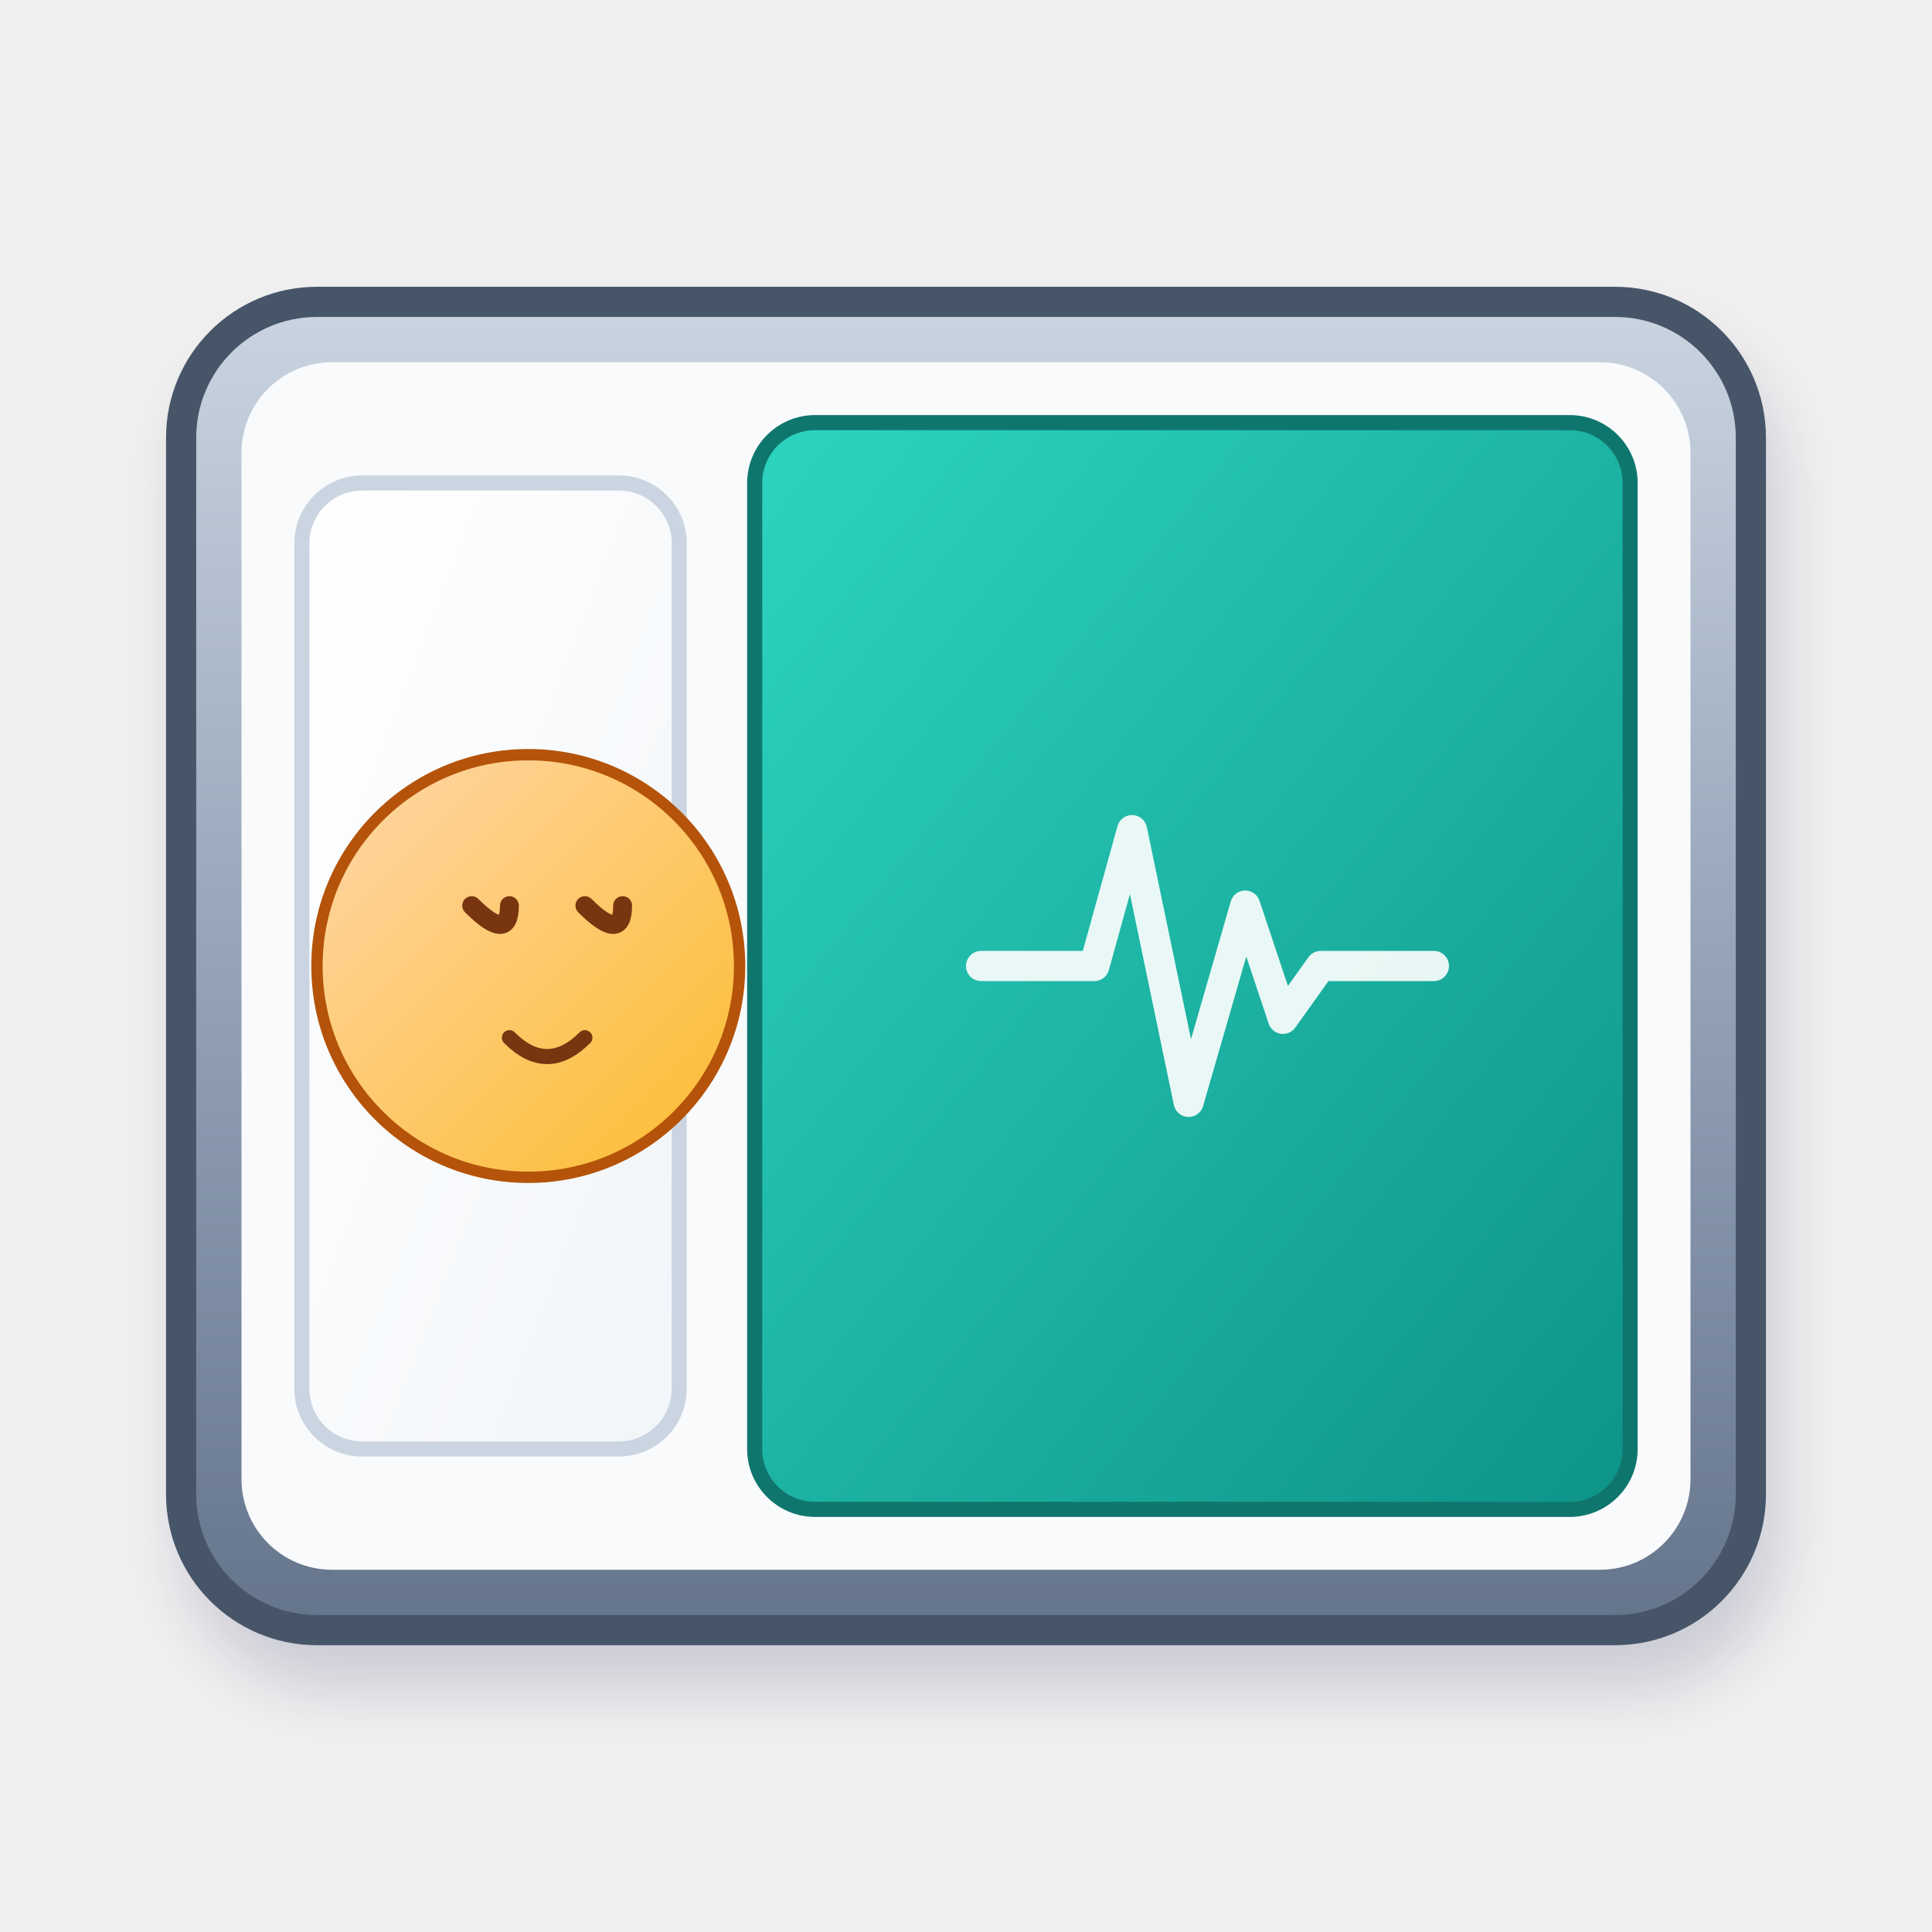
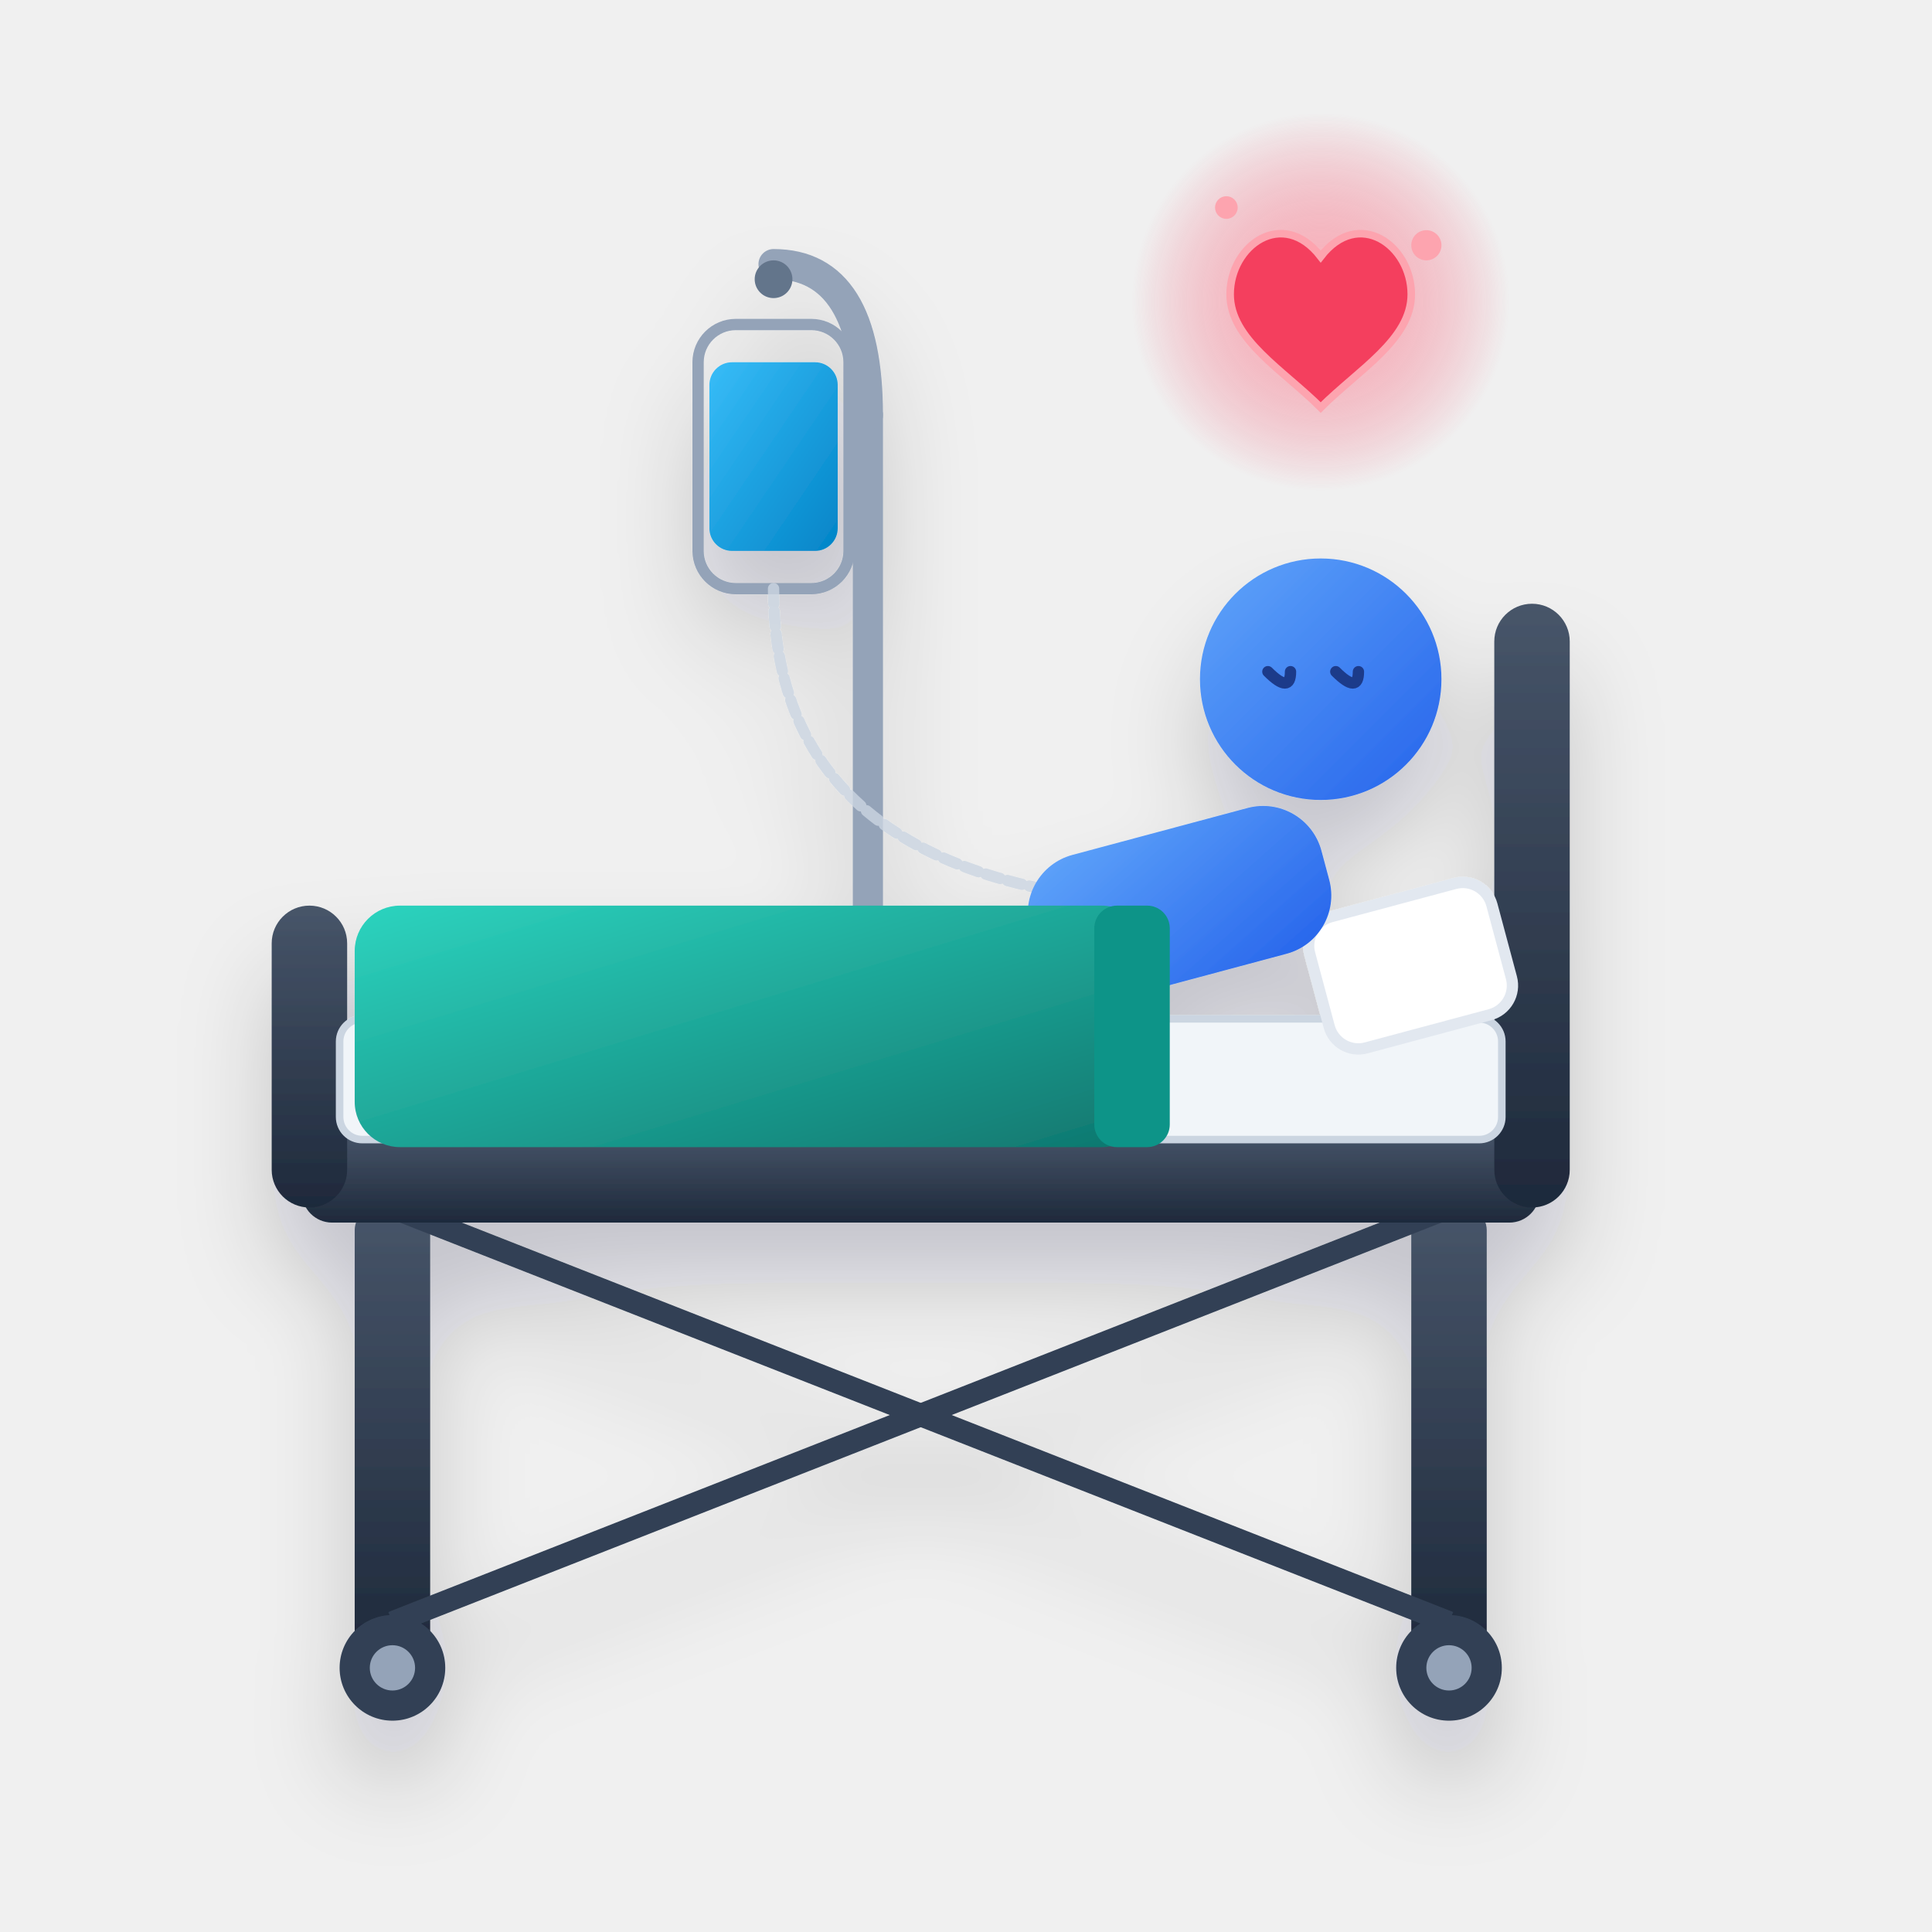
<svg xmlns="http://www.w3.org/2000/svg" width="512" height="512" viewBox="0 0 512 512">
  <defs>
-     <filter id="drop-shadow" x="-10%" y="-10%" width="130%" height="130%">
-       <feDropShadow dx="4" dy="12" stdDeviation="8" flood-opacity="0.15" flood-color="#0b1b3d" />
+     <filter id="bed-shadow" x="-10%" y="-10%" width="120%" height="125%">
+       <feDropShadow dx="0" dy="16" stdDeviation="12" flood-color="#0f172a" flood-opacity="0.18" />
    </filter>
-     <linearGradient id="metalGrad" x1="0%" y1="0%" x2="0%" y2="100%">
-       <stop offset="0%" stop-color="#cbd5e1" />
-       <stop offset="50%" stop-color="#94a3b8" />
-       <stop offset="100%" stop-color="#64748b" />
+     <linearGradient id="frameGrad" x1="0%" y1="0%" x2="0%" y2="100%">
+       <stop offset="0%" stop-color="#475569" />
+       <stop offset="100%" stop-color="#1e293b" />
    </linearGradient>
    <linearGradient id="blanketGrad" x1="0%" y1="0%" x2="100%" y2="100%">
      <stop offset="0%" stop-color="#2dd4bf" />
-       <stop offset="100%" stop-color="#0d9488" />
+       <stop offset="100%" stop-color="#0f766e" />
    </linearGradient>
-     <linearGradient id="pillowGrad" x1="0%" y1="0%" x2="100%" y2="100%">
-       <stop offset="0%" stop-color="#ffffff" />
-       <stop offset="100%" stop-color="#f1f5f9" />
+     <linearGradient id="ivGrad" x1="0%" y1="0%" x2="100%" y2="100%">
+       <stop offset="0%" stop-color="#38bdf8" />
+       <stop offset="100%" stop-color="#0284c7" />
    </linearGradient>
    <linearGradient id="skinGrad" x1="0%" y1="0%" x2="100%" y2="100%">
-       <stop offset="0%" stop-color="#fed7aa" />
-       <stop offset="100%" stop-color="#fdbb2d" />
+       <stop offset="0%" stop-color="#60a5fa" />
+       <stop offset="100%" stop-color="#2563eb" />
    </linearGradient>
+     <radialGradient id="heartGlow" cx="50%" cy="50%" r="50%">
+       <stop offset="0%" stop-color="#fda4af" stop-opacity="0.8" />
+       <stop offset="100%" stop-color="#f43f5e" stop-opacity="0" />
+     </radialGradient>
  </defs>
-   <rect x="48" y="80" width="416" height="352" rx="36" fill="url(#metalGrad)" filter="url(#drop-shadow)" stroke="#475569" stroke-width="8" />
-   <rect x="64" y="96" width="384" height="320" rx="24" fill="#f8fafc" />
-   <rect x="80" y="128" width="100" height="256" rx="16" fill="url(#pillowGrad)" stroke="#cbd5e1" stroke-width="4" />
-   <circle cx="140" cy="256" r="56" fill="url(#skinGrad)" stroke="#b45309" stroke-width="3" />
-   <path d="M 125 240 Q 135 250 135 240" stroke="#78350f" stroke-width="5" stroke-linecap="round" fill="none" />
-   <path d="M 155 240 Q 165 250 165 240" stroke="#78350f" stroke-width="5" stroke-linecap="round" fill="none" />
-   <path d="M 135 275 Q 145 285 155 275" stroke="#78350f" stroke-width="4" stroke-linecap="round" fill="none" />
-   <rect x="200" y="112" width="232" height="288" rx="16" fill="url(#blanketGrad)" stroke="#0f766e" stroke-width="4" />
-   <path d="M 260 256 L 290 256 L 300 220 L 315 292 L 330 240 L 340 270 L 350 256 L 380 256" stroke="#ffffff" stroke-width="8" stroke-linecap="round" stroke-linejoin="round" fill="none" opacity="0.9" />
+   <g filter="url(#bed-shadow)">
+     <path d="M 230 110 L 230 320" stroke="#94a3b8" stroke-width="8" stroke-linecap="round" />
+     <path d="M 230 110 Q 230 70 205 70" fill="none" stroke="#94a3b8" stroke-width="8" stroke-linecap="round" />
+     <circle cx="205" cy="74" r="5" fill="#64748b" />
+     <rect x="185" y="86" width="40" height="70" rx="10" fill="none" stroke="#94a3b8" stroke-width="3" />
+     <rect x="188" y="96" width="34" height="50" rx="6" fill="url(#ivGrad)" />
+     <path d="M 205 156 Q 205 240 325 240" fill="none" stroke="#cbd5e1" stroke-width="3" stroke-dasharray="4 2" stroke-linecap="round" opacity="0.8" />
+     <rect x="94" y="320" width="20" height="120" rx="6" fill="url(#frameGrad)" />
+     <circle cx="104" cy="442" r="14" fill="#334155" />
+     <circle cx="104" cy="442" r="6" fill="#94a3b8" />
+     <rect x="374" y="320" width="20" height="120" rx="6" fill="url(#frameGrad)" />
+     <circle cx="384" cy="442" r="14" fill="#334155" />
+     <circle cx="384" cy="442" r="6" fill="#94a3b8" />
+     <line x1="104" y1="320" x2="384" y2="430" stroke="#334155" stroke-width="6" />
+     <line x1="384" y1="320" x2="104" y2="430" stroke="#334155" stroke-width="6" />
+     <rect x="80" y="300" width="328" height="24" rx="8" fill="url(#frameGrad)" />
+     <rect x="396" y="160" width="20" height="160" rx="10" fill="url(#frameGrad)" />
+     <rect x="72" y="240" width="20" height="80" rx="10" fill="url(#frameGrad)" />
+     <rect x="90" y="270" width="308" height="32" rx="6" fill="#f1f5f9" stroke="#cbd5e1" stroke-width="2" />
+     <g transform="translate(345, 245) rotate(-15)">
+       <rect x="0" y="0" width="50" height="36" rx="8" fill="#ffffff" stroke="#e2e8f0" stroke-width="3" />
+     </g>
+     <g transform="translate(310, 230) rotate(-15)">
+       <rect x="-40" y="-10" width="80" height="40" rx="16" fill="url(#skinGrad)" />
+     </g>
+     <circle cx="350" cy="180" r="32" fill="url(#skinGrad)" />
+     <rect x="94" y="240" width="210" height="64" rx="12" fill="url(#blanketGrad)" />
+     <rect x="290" y="240" width="20" height="64" rx="6" fill="#0d9488" />
+     <path d="M 336 178 Q 342 184 342 178" stroke="#1e3a8a" stroke-width="3" stroke-linecap="round" fill="none" />
+     <path d="M 354 178 Q 360 184 360 178" stroke="#1e3a8a" stroke-width="3" stroke-linecap="round" fill="none" />
+   </g>
+   <g transform="translate(350, 80)">
+     <circle cx="0" cy="0" r="50" fill="url(#heartGlow)" />
+     <path d="M 0 -12               C -10 -25, -24 -15, -24 -2               C -24 10, -10 18, 0 28               C 10 18, 24 10, 24 -2               C 24 -15, 10 -25, 0 -12 Z" fill="#f43f5e" stroke="#fda4af" stroke-width="2" />
+     <circle cx="-25" cy="-25" r="3" fill="#fda4af" />
+     <circle cx="28" cy="-15" r="4" fill="#fda4af" />
+   </g>
</svg>
